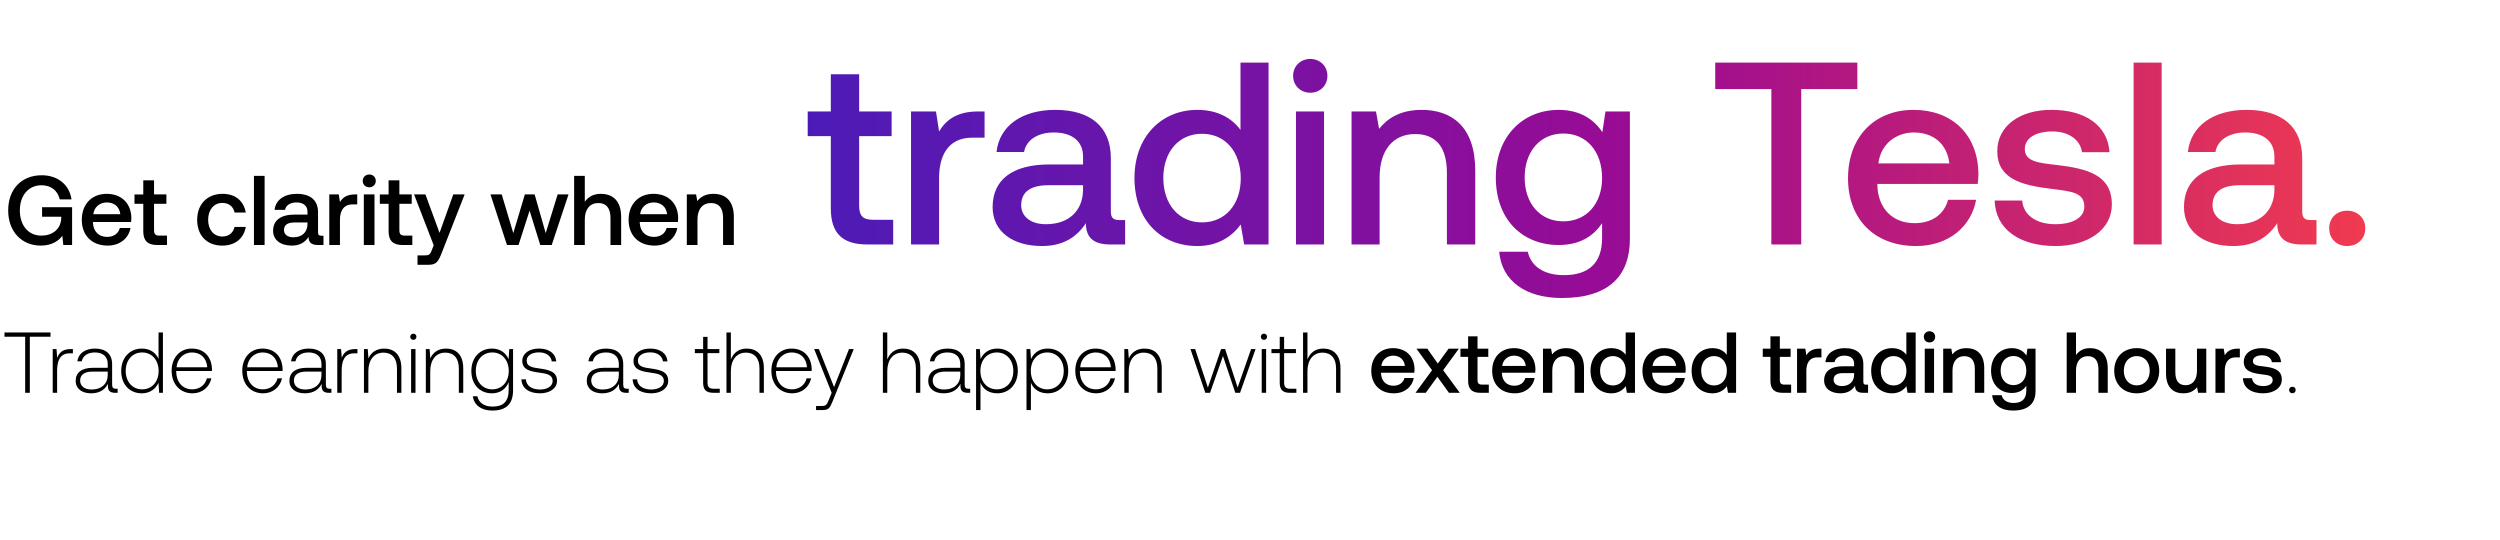
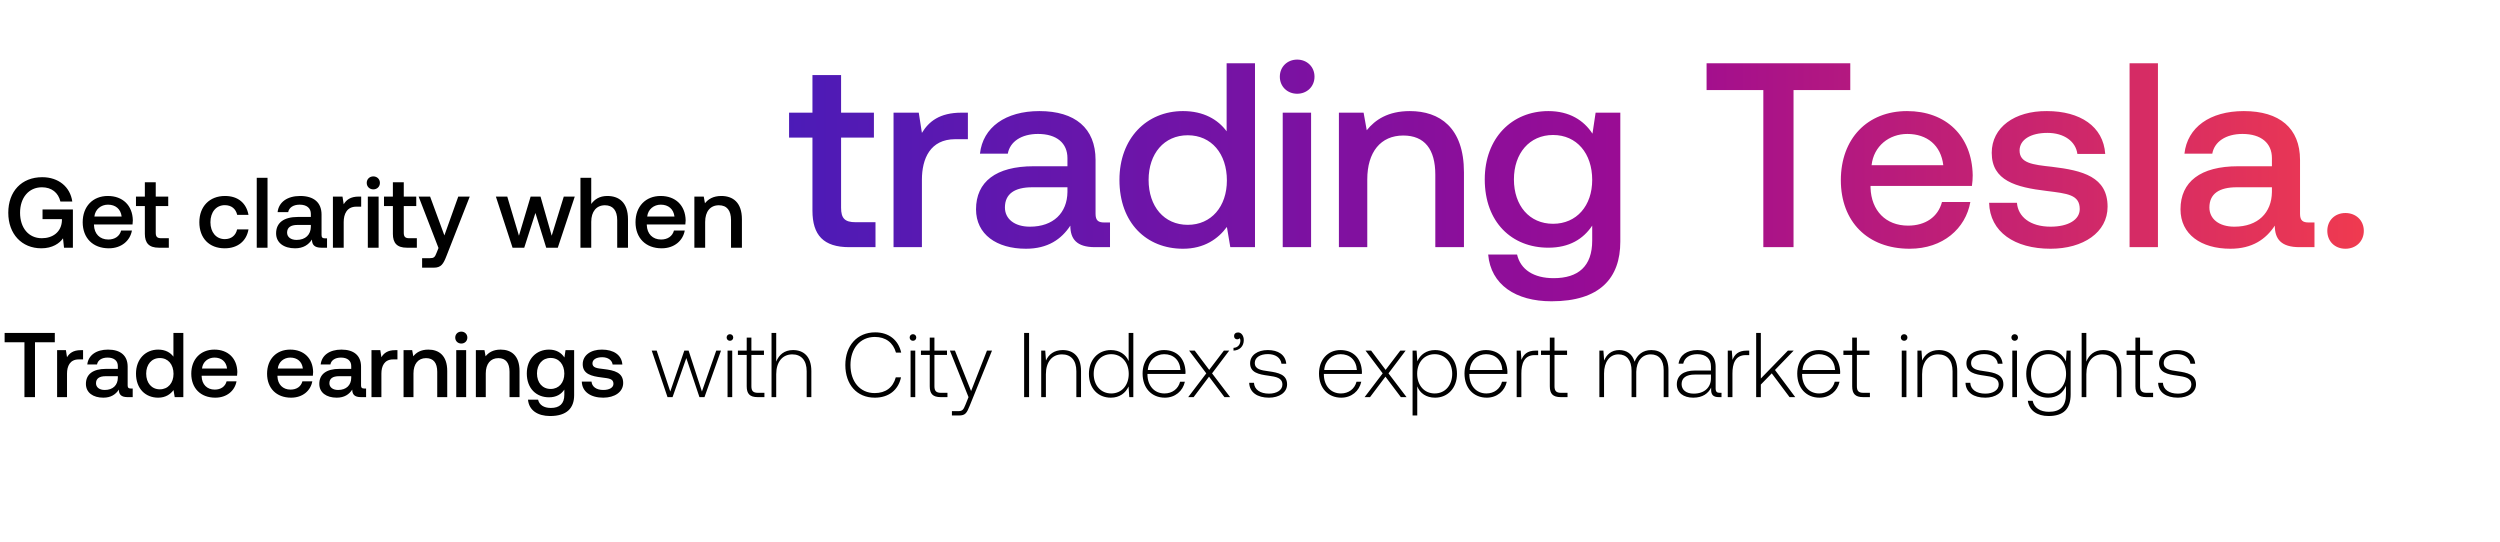
- <svg xmlns="http://www.w3.org/2000/svg" width="551" height="119" viewBox="0 0 551 119" fill="none">
-   <path d="M.988 74.223h4.56v12.35h1.026v-12.35h4.56v-.95H.988v.95zm14.564 2.717c-1.786 0-2.546.855-2.945 1.92l-.152-1.92h-.836v9.633h.969V81.69c0-1.957.513-3.819 2.774-3.819h.703v-.93h-.513zm10.015 8.74c-.57 0-.855-.19-.855-.93v-4.485c0-2.204-1.35-3.439-3.762-3.439-2.204 0-3.667 1.064-3.914 2.812h.969c.247-1.178 1.273-1.957 2.907-1.957 1.805 0 2.83.95 2.83 2.546v.836h-3.267c-2.47 0-3.8 1.064-3.8 2.87 0 1.71 1.349 2.754 3.4 2.754 1.958 0 3.117-.893 3.706-2.09v.342c-.038 1.14.437 1.634 1.577 1.634h.57v-.893h-.361zm-1.824-3.002c0 1.843-1.311 3.173-3.591 3.173-1.54 0-2.49-.779-2.49-1.976 0-1.273.95-1.976 2.737-1.976h3.344v.78zm11.198-3.572c-.589-1.368-1.88-2.28-3.686-2.28-2.64 0-4.54 2.014-4.54 4.921 0 3.04 1.9 4.94 4.54 4.94 1.805 0 3.06-.969 3.667-2.318l.152 2.204h.836v-13.3h-.969v5.833zm-3.61 6.707c-2.147 0-3.629-1.672-3.629-4.066 0-2.375 1.482-4.066 3.63-4.066 2.146 0 3.628 1.691 3.628 4.085 0 2.375-1.482 4.047-3.629 4.047zm11.114.874c2.11 0 3.724-1.368 4.142-3.306H45.6c-.38 1.501-1.653 2.432-3.23 2.432-2.147 0-3.496-1.634-3.534-3.876v-.17h7.866c0-.134.02-.286.02-.4-.096-2.869-1.863-4.54-4.447-4.54-2.64 0-4.446 2.013-4.446 4.863 0 3.021 1.881 4.997 4.617 4.997zm-3.534-5.738c.152-1.957 1.615-3.268 3.382-3.268 1.881 0 3.23 1.16 3.382 3.268h-6.764zm19.102 5.738c2.109 0 3.724-1.368 4.142-3.306h-.988c-.38 1.501-1.653 2.432-3.23 2.432-2.147 0-3.496-1.634-3.534-3.876v-.17h7.866c0-.134.019-.286.019-.4-.095-2.869-1.862-4.54-4.446-4.54-2.641 0-4.446 2.013-4.446 4.863 0 3.021 1.88 4.997 4.617 4.997zm-3.534-5.738c.152-1.957 1.615-3.268 3.382-3.268 1.88 0 3.23 1.16 3.382 3.268h-6.764zm18.198 4.731c-.57 0-.855-.19-.855-.93v-4.485c0-2.204-1.349-3.439-3.762-3.439-2.204 0-3.667 1.064-3.914 2.812h.969c.247-1.178 1.273-1.957 2.907-1.957 1.805 0 2.831.95 2.831 2.546v.836h-3.268c-2.47 0-3.8 1.064-3.8 2.87 0 1.71 1.349 2.754 3.401 2.754 1.957 0 3.116-.893 3.705-2.09v.342c-.038 1.14.437 1.634 1.577 1.634h.57v-.893h-.361zm-1.824-3.002c0 1.843-1.311 3.173-3.591 3.173-1.539 0-2.489-.779-2.489-1.976 0-1.273.95-1.976 2.736-1.976h3.344v.78zm7.414-5.738c-1.786 0-2.546.855-2.945 1.92l-.152-1.92h-.836v9.633h.969V81.69c0-1.957.513-3.819 2.774-3.819h.703v-.93h-.513zm6.395-.114c-1.767 0-2.907.912-3.458 2.166l-.152-2.052h-.836v9.633h.969v-4.75c0-2.508 1.273-4.104 3.325-4.104 1.862 0 2.983 1.216 2.983 3.496v5.358h.969v-5.396c0-3.04-1.615-4.35-3.8-4.35zm6.438-1.919a.67.67 0 00.684-.684.67.67 0 00-.684-.684.67.67 0 00-.684.684.67.67 0 00.684.684zm-.494 11.666h.97V76.94h-.97v9.633zm7.693-9.747c-1.767 0-2.907.912-3.458 2.166l-.152-2.052h-.836v9.633h.97v-4.75c0-2.508 1.272-4.104 3.324-4.104 1.862 0 2.983 1.216 2.983 3.496v5.358h.969v-5.396c0-3.04-1.615-4.35-3.8-4.35zm13.792 2.356c-.589-1.425-1.881-2.356-3.667-2.356-2.641 0-4.541 1.995-4.541 4.921 0 3.04 1.9 4.94 4.541 4.94 1.805 0 3.078-.95 3.686-2.45v1.71c0 2.564-1.216 3.666-3.534 3.666-1.805 0-3.059-.817-3.363-2.28h-1.007c.304 2.052 1.957 3.154 4.294 3.154 3.116 0 4.579-1.482 4.579-4.503V76.94h-.836l-.152 2.242zm-3.591 6.631c-2.147 0-3.629-1.672-3.629-4.066s1.482-4.066 3.629-4.066c2.147 0 3.629 1.672 3.629 4.085 0 2.375-1.482 4.047-3.629 4.047zm6.421-2.204c.076 1.995 1.691 3.078 4.104 3.078 2.071 0 3.743-1.045 3.743-2.755 0-2.033-1.786-2.432-3.857-2.717-1.501-.209-2.831-.38-2.831-1.729 0-1.102 1.083-1.824 2.717-1.824 1.539 0 2.641.741 2.812 1.995h.988c-.171-1.88-1.71-2.83-3.8-2.83-2.147-.02-3.686 1.082-3.686 2.735 0 1.938 1.786 2.3 3.762 2.565 1.615.228 2.926.437 2.926 1.862 0 1.14-1.197 1.862-2.774 1.862-1.843 0-3.04-.855-3.116-2.242h-.988zm23.291 2.071c-.57 0-.855-.19-.855-.93v-4.485c0-2.204-1.349-3.439-3.762-3.439-2.204 0-3.667 1.064-3.914 2.812h.969c.247-1.178 1.273-1.957 2.907-1.957 1.805 0 2.831.95 2.831 2.546v.836h-3.268c-2.47 0-3.8 1.064-3.8 2.87 0 1.71 1.349 2.754 3.401 2.754 1.957 0 3.116-.893 3.705-2.09v.342c-.038 1.14.437 1.634 1.577 1.634h.57v-.893h-.361zm-1.824-3.002c0 1.843-1.311 3.173-3.591 3.173-1.539 0-2.489-.779-2.489-1.976 0-1.273.95-1.976 2.736-1.976h3.344v.78zm3.044.931c.076 1.995 1.691 3.078 4.104 3.078 2.071 0 3.743-1.045 3.743-2.755 0-2.033-1.786-2.432-3.857-2.717-1.501-.209-2.831-.38-2.831-1.729 0-1.102 1.083-1.824 2.717-1.824 1.539 0 2.641.741 2.812 1.995h.988c-.171-1.88-1.71-2.83-3.8-2.83-2.147-.02-3.686 1.082-3.686 2.735 0 1.938 1.786 2.3 3.762 2.565 1.615.228 2.926.437 2.926 1.862 0 1.14-1.197 1.862-2.774 1.862-1.843 0-3.04-.855-3.116-2.242h-.988zm15.539.722c0 1.54.627 2.242 2.261 2.242h1.406v-.893h-1.33c-1.007 0-1.368-.38-1.368-1.368v-6.479h2.603v-.893h-2.603v-2.698h-.969v2.698h-1.824v.893h1.824v6.498zm9.587-7.505c-1.805 0-2.926 1.007-3.477 2.394v-5.947h-.969v13.3h.969v-4.75c0-2.508 1.273-4.104 3.325-4.104 1.843 0 2.983 1.216 2.983 3.496v5.358h.969v-5.396c0-3.04-1.615-4.35-3.8-4.35zm10.071 9.861c2.109 0 3.724-1.368 4.142-3.306h-.988c-.38 1.501-1.653 2.432-3.23 2.432-2.147 0-3.496-1.634-3.534-3.876v-.17h7.866c0-.134.019-.286.019-.4-.095-2.869-1.862-4.54-4.446-4.54-2.641 0-4.446 2.013-4.446 4.863 0 3.021 1.881 4.997 4.617 4.997zm-3.534-5.738c.152-1.957 1.615-3.268 3.382-3.268 1.881 0 3.23 1.16 3.382 3.268h-6.764zm12.204 5.624l-.627 1.558c-.437 1.064-.608 1.35-1.596 1.35h-1.216v.892h1.482c1.292 0 1.596-.494 2.204-2.014l4.617-11.419h-1.045l-3.287 8.38-3.344-8.38h-1.045l3.857 9.633zm15.734-9.747c-1.805 0-2.926 1.007-3.477 2.394v-5.947h-.969v13.3h.969v-4.75c0-2.508 1.273-4.104 3.325-4.104 1.843 0 2.983 1.216 2.983 3.496v5.358h.969v-5.396c0-3.04-1.615-4.35-3.8-4.35zm14.437 8.854c-.57 0-.855-.19-.855-.93v-4.485c0-2.204-1.349-3.439-3.762-3.439-2.204 0-3.667 1.064-3.914 2.812h.969c.247-1.178 1.273-1.957 2.907-1.957 1.805 0 2.831.95 2.831 2.546v.836h-3.268c-2.47 0-3.8 1.064-3.8 2.87 0 1.71 1.349 2.754 3.401 2.754 1.957 0 3.116-.893 3.705-2.09v.342c-.038 1.14.437 1.634 1.577 1.634h.57v-.893h-.361zm-1.824-3.002c0 1.843-1.311 3.173-3.591 3.173-1.539 0-2.489-.779-2.489-1.976 0-1.273.95-1.976 2.736-1.976h3.344v.78zm8.136-5.852c-1.805 0-3.059.97-3.667 2.318l-.152-2.204h-.836v13.433h.969V84.35c.551 1.406 1.862 2.337 3.686 2.337 2.641 0 4.541-2.014 4.541-4.94 0-3.02-1.9-4.92-4.541-4.92zm-.076 8.987c-2.147 0-3.629-1.672-3.629-4.085 0-2.356 1.482-4.047 3.629-4.047 2.147 0 3.629 1.691 3.629 4.066 0 2.394-1.482 4.066-3.629 4.066zm11.19-8.987c-1.805 0-3.059.97-3.667 2.318l-.152-2.204h-.836v13.433h.969V84.35c.551 1.406 1.862 2.337 3.686 2.337 2.641 0 4.541-2.014 4.541-4.94 0-3.02-1.9-4.92-4.541-4.92zm-.076 8.987c-2.147 0-3.629-1.672-3.629-4.085 0-2.356 1.482-4.047 3.629-4.047 2.147 0 3.629 1.691 3.629 4.066 0 2.394-1.482 4.066-3.629 4.066zm10.791.874c2.109 0 3.724-1.368 4.142-3.306h-.988c-.38 1.501-1.653 2.432-3.23 2.432-2.147 0-3.496-1.634-3.534-3.876v-.17h7.866c0-.134.019-.286.019-.4-.095-2.869-1.862-4.54-4.446-4.54-2.641 0-4.446 2.013-4.446 4.863 0 3.021 1.881 4.997 4.617 4.997zm-3.534-5.738c.152-1.957 1.615-3.268 3.382-3.268 1.881 0 3.23 1.16 3.382 3.268h-6.764zm14.171-4.123c-1.767 0-2.907.912-3.458 2.166l-.152-2.052h-.836v9.633h.969v-4.75c0-2.508 1.273-4.104 3.325-4.104 1.862 0 2.983 1.216 2.983 3.496v5.358h.969v-5.396c0-3.04-1.615-4.35-3.8-4.35zm13.402 9.747h1.045l2.85-8.094 2.717 8.094h1.045l3.42-9.633h-.988l-2.964 8.474-2.755-8.474h-.893l-2.907 8.474-2.812-8.474h-1.026l3.268 9.633zm12.927-11.666a.67.67 0 00.684-.684.67.67 0 00-.684-.684.67.67 0 00-.684.684.67.67 0 00.684.684zm-.494 11.666h.969V76.94h-.969v9.633zm3.969-2.242c0 1.54.627 2.242 2.261 2.242h1.406v-.893h-1.33c-1.007 0-1.368-.38-1.368-1.368v-6.479h2.603v-.893h-2.603v-2.698h-.969v2.698h-1.824v.893h1.824v6.498zm9.587-7.505c-1.805 0-2.926 1.007-3.477 2.394v-5.947h-.969v13.3h.969v-4.75c0-2.508 1.273-4.104 3.325-4.104 1.843 0 2.983 1.216 2.983 3.496v5.358h.969v-5.396c0-3.04-1.615-4.35-3.8-4.35zm15.569 9.861c2.413 0 4.047-1.463 4.389-3.382h-2.052c-.285 1.083-1.197 1.71-2.451 1.71-1.615 0-2.66-1.083-2.717-2.736v-.133h7.334c.038-.266.057-.532.057-.779-.057-2.85-1.938-4.636-4.75-4.636-2.869 0-4.788 1.995-4.788 4.997 0 2.983 1.919 4.96 4.978 4.96zm-2.755-6.042c.152-1.387 1.273-2.26 2.584-2.26 1.425 0 2.432.816 2.603 2.26h-5.187zm7.521 5.928h2.261l2.565-3.534 2.546 3.534h2.394l-3.667-4.978 3.458-4.75h-2.261l-2.375 3.287-2.318-3.287h-2.394l3.439 4.75-3.648 4.978zm11.6-2.64c0 1.766.798 2.64 2.66 2.64h1.9v-1.805h-1.444c-.779 0-1.045-.285-1.045-1.045V78.65h2.375v-1.805h-2.375v-2.717h-2.071v2.717h-1.691v1.805h1.691v5.282zm10.278 2.754c2.413 0 4.047-1.463 4.389-3.382h-2.052c-.285 1.083-1.197 1.71-2.451 1.71-1.615 0-2.66-1.083-2.717-2.736v-.133h7.334c.038-.266.057-.532.057-.779-.057-2.85-1.938-4.636-4.75-4.636-2.869 0-4.788 1.995-4.788 4.997 0 2.983 1.919 4.96 4.978 4.96zm-2.755-6.042c.152-1.387 1.273-2.26 2.584-2.26 1.425 0 2.432.816 2.603 2.26h-5.187zm14.104-3.914c-1.577 0-2.508.627-3.116 1.387l-.228-1.273h-1.786v9.728h2.052v-4.902c0-1.976.969-3.173 2.603-3.173 1.539 0 2.318.988 2.318 2.831v5.244h2.071v-5.415c0-3.249-1.767-4.427-3.914-4.427zm13.097 1.463c-.627-.855-1.672-1.463-3.154-1.463-2.641 0-4.598 1.976-4.598 4.978 0 3.116 1.957 4.978 4.598 4.978 1.539 0 2.546-.722 3.173-1.577l.247 1.463h1.786v-13.3h-2.052v4.921zm-2.812 6.764c-1.71 0-2.831-1.33-2.831-3.249 0-1.9 1.121-3.23 2.831-3.23s2.831 1.33 2.831 3.268c0 1.881-1.121 3.211-2.831 3.211zm11.486 1.73c2.413 0 4.047-1.464 4.389-3.383h-2.052c-.285 1.083-1.197 1.71-2.451 1.71-1.615 0-2.66-1.083-2.717-2.736v-.133h7.334c.038-.266.057-.532.057-.779-.057-2.85-1.938-4.636-4.75-4.636-2.869 0-4.788 1.995-4.788 4.997 0 2.983 1.919 4.96 4.978 4.96zm-2.755-6.043c.152-1.387 1.273-2.26 2.584-2.26 1.425 0 2.432.816 2.603 2.26h-5.187zm16.365-2.45c-.627-.856-1.672-1.464-3.154-1.464-2.641 0-4.598 1.976-4.598 4.978 0 3.116 1.957 4.978 4.598 4.978 1.539 0 2.546-.722 3.173-1.577l.247 1.463h1.786v-13.3h-2.052v4.921zm-2.812 6.763c-1.71 0-2.831-1.33-2.831-3.249 0-1.9 1.121-3.23 2.831-3.23s2.831 1.33 2.831 3.268c0 1.881-1.121 3.211-2.831 3.211zm12.434-1.026c0 1.767.798 2.641 2.66 2.641h1.9v-1.805h-1.444c-.779 0-1.045-.285-1.045-1.045V78.65h2.375v-1.805h-2.375v-2.717h-2.071v2.717h-1.691v1.805h1.691v5.282zm10.786-7.087c-1.596 0-2.375.646-2.869 1.463l-.228-1.463h-1.824v9.728h2.052V81.69c0-1.5.589-2.926 2.413-2.926h.912v-1.919h-.456zm10.317 7.942c-.418 0-.627-.133-.627-.627v-3.895c0-2.299-1.482-3.534-4.066-3.534-2.451 0-4.085 1.178-4.294 3.078h2.014c.152-.855.969-1.425 2.185-1.425 1.349 0 2.128.665 2.128 1.748v.59h-2.451c-2.717 0-4.161 1.12-4.161 3.115 0 1.805 1.482 2.85 3.61 2.85 1.577 0 2.565-.684 3.211-1.672 0 .97.456 1.558 1.786 1.558h1.083v-1.786h-.418zm-2.66-2.204c-.019 1.501-1.007 2.508-2.717 2.508-1.121 0-1.805-.57-1.805-1.387 0-.988.703-1.463 1.976-1.463h2.546v.342zm11.512-4.389c-.627-.855-1.672-1.463-3.154-1.463-2.641 0-4.598 1.976-4.598 4.978 0 3.116 1.957 4.978 4.598 4.978 1.539 0 2.546-.722 3.173-1.577l.247 1.463h1.786v-13.3h-2.052v4.921zm-2.812 6.764c-1.71 0-2.831-1.33-2.831-3.249 0-1.9 1.121-3.23 2.831-3.23s2.831 1.33 2.831 3.268c0 1.881-1.121 3.211-2.831 3.211zm7.914-9.48c.703 0 1.254-.514 1.254-1.236s-.551-1.235-1.254-1.235-1.254.513-1.254 1.235c0 .722.551 1.235 1.254 1.235zm-1.045 11.095h2.052v-9.728h-2.052v9.728zm9.194-9.842c-1.577 0-2.508.627-3.116 1.387l-.228-1.273h-1.786v9.728h2.052v-4.902c0-1.976.969-3.173 2.603-3.173 1.539 0 2.318.988 2.318 2.831v5.244h2.071v-5.415c0-3.249-1.767-4.427-3.914-4.427zm13.209 1.634c-.627-.969-1.672-1.634-3.192-1.634-2.641 0-4.598 1.957-4.598 4.94 0 3.097 1.957 4.94 4.598 4.94 1.52 0 2.527-.627 3.173-1.596v1.083c0 1.862-1.007 2.717-2.793 2.717-1.444 0-2.394-.627-2.641-1.71h-2.09c.19 2.185 1.995 3.382 4.579 3.382 3.496 0 4.978-1.672 4.978-4.313v-9.329h-1.786l-.228 1.52zm-2.85 6.517c-1.71 0-2.831-1.31-2.831-3.21 0-1.882 1.121-3.212 2.831-3.212s2.831 1.33 2.831 3.25c0 1.861-1.121 3.172-2.831 3.172zm16.842-8.15c-1.52 0-2.451.683-3.059 1.52v-4.979H455.5v13.3h2.052v-4.92c0-1.958.988-3.155 2.603-3.155 1.52 0 2.337.988 2.337 2.831v5.244h2.052v-5.415c0-3.249-1.767-4.427-3.933-4.427zm10.323 9.955c2.964 0 4.959-1.995 4.959-4.978 0-2.964-1.995-4.978-4.959-4.978-2.964 0-4.959 2.014-4.959 4.978 0 2.983 1.995 4.978 4.959 4.978zm0-1.748c-1.729 0-2.85-1.349-2.85-3.23 0-1.88 1.121-3.23 2.85-3.23s2.869 1.35 2.869 3.23c0 1.881-1.14 3.23-2.869 3.23zm13.278-3.23c0 2.014-.95 3.192-2.508 3.192-1.501 0-2.261-.969-2.261-2.869v-5.187h-2.052v5.415c0 3.325 1.767 4.427 3.838 4.427 1.501 0 2.394-.608 3.002-1.349l.228 1.235h1.805v-9.728h-2.052v4.864zm8.995-4.864c-1.596 0-2.375.646-2.869 1.463l-.228-1.463h-1.824v9.728h2.052V81.69c0-1.5.589-2.926 2.413-2.926h.912v-1.919h-.456zm1.136 6.517c.057 2.11 1.843 3.325 4.446 3.325 2.356 0 4.123-1.178 4.123-3.04 0-2.166-1.805-2.622-4.028-2.888-1.406-.152-2.337-.266-2.337-1.178 0-.779.798-1.273 2.014-1.273 1.216 0 2.052.627 2.166 1.52h2.014c-.133-1.995-1.824-3.097-4.218-3.097-2.337-.019-3.99 1.178-3.99 3.021 0 2.014 1.748 2.49 3.971 2.755 1.501.19 2.394.266 2.394 1.311 0 .78-.836 1.273-2.109 1.273-1.482 0-2.356-.722-2.432-1.729h-2.014zm10.179 2.584c0 .437.304.722.722.722s.722-.285.722-.722-.304-.703-.722-.703-.722.266-.722.703zM9.012 54.13c2.417 0 3.984-1.088 4.725-2.177L13.954 54h1.938v-8.339H9.273v2.112h4.224v.37c-.13 2.46-2.025 3.789-4.376 3.789-2.918 0-4.747-2.287-4.747-5.552 0-3.266 1.873-5.552 4.769-5.552 2.112 0 3.57 1.175 4.028 3.113h2.59c-.457-3.222-3.026-5.313-6.553-5.313-4.529 0-7.403 3.114-7.403 7.752 0 4.637 2.94 7.75 7.207 7.75zm14.72 0c2.765 0 4.637-1.676 5.029-3.875h-2.352c-.326 1.241-1.371 1.96-2.808 1.96-1.85 0-3.048-1.241-3.114-3.136v-.152h8.405a6.38 6.38 0 00.065-.893c-.066-3.266-2.221-5.312-5.443-5.312-3.288 0-5.487 2.286-5.487 5.726 0 3.418 2.199 5.683 5.704 5.683zm-3.158-6.923c.174-1.59 1.46-2.591 2.961-2.591 1.633 0 2.787.936 2.983 2.59h-5.944zm11.004 3.767c0 2.025.915 3.026 3.049 3.026h2.177v-2.068h-1.655c-.893 0-1.197-.327-1.197-1.198v-5.813h2.721v-2.069h-2.721V39.74h-2.374v3.113h-1.937v2.069h1.937v6.053zm17.409 3.157c2.852 0 4.746-1.59 5.182-4.115h-2.482c-.283 1.284-1.241 2.112-2.678 2.112-1.895 0-3.136-1.503-3.136-3.68 0-2.2 1.242-3.723 3.136-3.723 1.459 0 2.395.805 2.7 2.112h2.46c-.457-2.526-2.243-4.115-5.117-4.115-3.374 0-5.595 2.286-5.595 5.726 0 3.484 2.155 5.683 5.53 5.683zM55.969 54h2.351V38.76H55.97V54zm14.846-2.047c-.48 0-.719-.152-.719-.718v-4.463c0-2.635-1.698-4.05-4.66-4.05-2.808 0-4.68 1.35-4.92 3.527h2.308c.174-.98 1.11-1.633 2.504-1.633 1.546 0 2.438.762 2.438 2.003v.675h-2.808c-3.114 0-4.768 1.285-4.768 3.57 0 2.07 1.698 3.267 4.136 3.267 1.808 0 2.94-.784 3.68-1.916 0 1.11.523 1.785 2.047 1.785h1.24v-2.047h-.478zm-3.049-2.525c-.021 1.72-1.153 2.874-3.113 2.874-1.285 0-2.068-.653-2.068-1.59 0-1.132.805-1.676 2.264-1.676h2.917v.392zm10.448-6.576c-1.83 0-2.722.74-3.288 1.677l-.261-1.677h-2.09V54h2.351v-5.596c0-1.72.675-3.353 2.765-3.353h1.045v-2.199h-.522zm3.17-1.567c.806 0 1.437-.588 1.437-1.415 0-.828-.631-1.416-1.437-1.416s-1.437.588-1.437 1.416c0 .827.631 1.415 1.437 1.415zM80.186 54h2.352V42.852h-2.352V54zm5.462-3.026c0 2.025.915 3.026 3.049 3.026h2.177v-2.068h-1.655c-.892 0-1.197-.327-1.197-1.198v-5.813h2.721v-2.069h-2.721V39.74h-2.374v3.113h-1.937v2.069h1.938v6.053zm9.944 3.091l-.435 1.089c-.349.914-.566 1.132-1.48 1.132H92.02v2.069h2.526c1.633 0 2.112-.806 2.809-2.613l5.051-12.89h-2.504l-3.026 8.47-3.114-8.47H91.26l4.333 11.213zM111.736 54h2.548l2.438-7.577L119.074 54h2.525l3.702-11.148h-2.395l-2.635 8.535-2.438-8.535h-2.156l-2.547 8.535-2.548-8.535H108.1L111.736 54zm20.659-11.278c-1.742 0-2.808.784-3.505 1.742v-5.705h-2.352V54h2.352v-5.64c0-2.242 1.132-3.613 2.983-3.613 1.741 0 2.678 1.132 2.678 3.244V54h2.351v-6.205c0-3.723-2.025-5.073-4.507-5.073zm11.851 11.409c2.765 0 4.638-1.677 5.03-3.876h-2.352c-.326 1.241-1.371 1.96-2.808 1.96-1.851 0-3.048-1.241-3.114-3.136v-.152h8.404c.044-.305.066-.61.066-.893-.066-3.266-2.221-5.312-5.443-5.312-3.288 0-5.487 2.286-5.487 5.726 0 3.418 2.199 5.683 5.704 5.683zm-3.157-6.924c.174-1.59 1.459-2.591 2.961-2.591 1.633 0 2.787.936 2.983 2.59h-5.944zm16.162-4.485c-1.807 0-2.874.718-3.57 1.59l-.262-1.46h-2.046V54h2.351v-5.617c0-2.265 1.111-3.636 2.983-3.636 1.764 0 2.656 1.132 2.656 3.244V54h2.374v-6.205c0-3.723-2.025-5.073-4.486-5.073z" fill="#000" />
-   <path d="M183.113 45.922c0 5.326 2.406 7.96 8.018 7.96h5.727v-5.44h-4.352c-2.349 0-3.15-.86-3.15-3.15v-15.29h7.158V24.56h-7.158v-8.19h-6.243v8.19h-5.096V30h5.096v15.92zm32.512-21.361c-4.811 0-7.159 1.947-8.648 4.41l-.687-4.41h-5.498v29.321h6.185V39.164c0-4.524 1.776-8.82 7.274-8.82H217V24.56h-1.375zm31.096 23.938c-1.26 0-1.89-.401-1.89-1.89v-11.74c0-6.93-4.467-10.652-12.255-10.652-7.388 0-12.313 3.55-12.943 9.278h6.07c.459-2.578 2.921-4.296 6.586-4.296 4.066 0 6.414 2.005 6.414 5.269v1.775h-7.387c-8.19 0-12.542 3.38-12.542 9.392 0 5.44 4.467 8.59 10.881 8.59 4.753 0 7.731-2.061 9.678-5.039 0 2.92 1.375 4.696 5.384 4.696h3.264V48.5h-1.26zm-8.018-6.643c-.057 4.524-3.035 7.56-8.189 7.56-3.379 0-5.441-1.719-5.441-4.181 0-2.978 2.119-4.41 5.956-4.41h7.674v1.03zm34.701-13.23c-1.89-2.577-5.04-4.41-9.507-4.41-7.96 0-13.859 5.957-13.859 15.005 0 9.392 5.899 15.005 13.859 15.005 4.639 0 7.674-2.176 9.564-4.754l.745 4.41h5.383V13.794h-6.185v14.833zm-8.476 20.388c-5.154 0-8.533-4.009-8.533-9.793 0-5.726 3.379-9.735 8.533-9.735s8.533 4.009 8.533 9.85c0 5.67-3.379 9.678-8.533 9.678zm23.855-28.577c2.119 0 3.779-1.546 3.779-3.722s-1.66-3.723-3.779-3.723c-2.119 0-3.78 1.546-3.78 3.723 0 2.176 1.661 3.722 3.78 3.722zm-3.15 33.445h6.185V24.561h-6.185v29.321zm27.71-29.665c-4.753 0-7.559 1.89-9.392 4.18l-.687-3.836h-5.383v29.321h6.185V39.107c0-5.956 2.92-9.564 7.846-9.564 4.638 0 6.986 2.978 6.986 8.533v15.806h6.243V37.56c0-9.792-5.326-13.343-11.798-13.343zm39.815 4.925c-1.89-2.92-5.04-4.925-9.622-4.925-7.96 0-13.859 5.899-13.859 14.89 0 9.335 5.899 14.89 13.859 14.89 4.582 0 7.617-1.89 9.564-4.81v3.263c0 5.613-3.035 8.19-8.418 8.19-4.353 0-7.216-1.89-7.961-5.154h-6.299c.573 6.586 6.013 10.194 13.802 10.194 10.537 0 15.004-5.04 15.004-13V24.56h-5.383l-.687 4.582zm-8.591 19.643c-5.154 0-8.533-3.951-8.533-9.678 0-5.67 3.379-9.679 8.533-9.679s8.533 4.01 8.533 9.793c0 5.613-3.379 9.564-8.533 9.564zm33.468-29.15h12.37v34.247h6.586V19.635h12.37v-5.841h-31.326v5.841zm44.273 34.59c7.273 0 12.198-4.409 13.229-10.193h-6.185c-.859 3.264-3.608 5.154-7.388 5.154-4.868 0-8.017-3.264-8.189-8.247v-.4h22.105c.115-.802.172-1.604.172-2.349-.172-8.59-5.841-13.973-14.317-13.973-8.648 0-14.432 6.013-14.432 15.062 0 8.99 5.784 14.947 15.005 14.947zm-8.304-18.21c.458-4.181 3.837-6.816 7.788-6.816 4.295 0 7.331 2.463 7.846 6.815h-15.634zm25.621 8.189c.172 6.356 5.555 10.022 13.401 10.022 7.101 0 12.427-3.55 12.427-9.163 0-6.529-5.441-7.903-12.141-8.705-4.238-.458-7.044-.802-7.044-3.55 0-2.349 2.405-3.838 6.07-3.838 3.666 0 6.185 1.89 6.529 4.582h6.071c-.401-6.014-5.498-9.335-12.714-9.335-7.044-.057-12.027 3.55-12.027 9.106 0 6.07 5.269 7.502 11.97 8.304 4.524.572 7.215.801 7.215 3.951 0 2.348-2.519 3.837-6.356 3.837-4.467 0-7.102-2.176-7.331-5.211h-6.07zm30.621 9.678h6.185V13.794h-6.185v40.088zm39.05-5.383c-1.26 0-1.89-.401-1.89-1.89v-11.74c0-6.93-4.467-10.652-12.256-10.652-7.387 0-12.312 3.55-12.942 9.278h6.07c.458-2.578 2.921-4.296 6.586-4.296 4.066 0 6.414 2.005 6.414 5.269v1.775h-7.388c-8.189 0-12.541 3.38-12.541 9.392 0 5.44 4.467 8.59 10.881 8.59 4.753 0 7.731-2.061 9.678-5.039 0 2.92 1.375 4.696 5.383 4.696h3.265V48.5h-1.26zm-8.018-6.643c-.057 4.524-3.035 7.56-8.189 7.56-3.379 0-5.441-1.719-5.441-4.181 0-2.978 2.119-4.41 5.956-4.41h7.674v1.03zm12.074 8.475c0 2.291 1.661 3.895 3.951 3.895 2.291 0 4.009-1.604 4.009-3.895 0-2.29-1.718-3.894-4.009-3.894-2.29 0-3.951 1.604-3.951 3.895z" fill="url(#paint0_linear_108_5389)" />
+ <svg xmlns="http://www.w3.org/2000/svg" width="545" height="118" viewBox="0 0 545 118" fill="none">
+   <path d="M1.008 74.613h4.32v11.96h2.3v-11.96h4.32v-2.04H1.008v2.04zm16.621 1.72c-1.68 0-2.5.68-3.02 1.54l-.24-1.54h-1.92v10.24h2.16v-5.14c0-1.58.62-3.08 2.54-3.08h.96v-2.02h-.48zm10.86 8.36c-.44 0-.66-.14-.66-.66v-4.1c0-2.42-1.56-3.72-4.28-3.72-2.58 0-4.3 1.24-4.52 3.24h2.12c.16-.9 1.02-1.5 2.3-1.5 1.42 0 2.24.7 2.24 1.84v.62h-2.58c-2.86 0-4.38 1.18-4.38 3.28 0 1.9 1.56 3 3.8 3 1.66 0 2.7-.72 3.38-1.76 0 1.02.48 1.64 1.88 1.64h1.14v-1.88h-.44zm-2.8-2.32c-.02 1.58-1.06 2.64-2.86 2.64-1.18 0-1.9-.6-1.9-1.46 0-1.04.74-1.54 2.08-1.54h2.68v.36zm12.118-4.62c-.66-.9-1.76-1.54-3.32-1.54-2.78 0-4.84 2.08-4.84 5.24 0 3.28 2.06 5.24 4.84 5.24 1.62 0 2.68-.76 3.34-1.66l.26 1.54h1.88v-14h-2.16v5.18zm-2.96 7.12c-1.8 0-2.98-1.4-2.98-3.42 0-2 1.18-3.4 2.98-3.4s2.98 1.4 2.98 3.44c0 1.98-1.18 3.38-2.98 3.38zm12.091 1.82c2.54 0 4.26-1.54 4.62-3.56h-2.16c-.3 1.14-1.26 1.8-2.58 1.8-1.7 0-2.8-1.14-2.86-2.88v-.14h7.72c.04-.28.06-.56.06-.82-.06-3-2.04-4.88-5-4.88-3.02 0-5.04 2.1-5.04 5.26 0 3.14 2.02 5.22 5.24 5.22zm-2.9-6.36c.16-1.46 1.34-2.38 2.72-2.38 1.5 0 2.56.86 2.74 2.38h-5.46zm19.424 6.36c2.54 0 4.26-1.54 4.62-3.56h-2.16c-.3 1.14-1.26 1.8-2.58 1.8-1.7 0-2.8-1.14-2.86-2.88v-.14h7.72c.04-.28.06-.56.06-.82-.06-3-2.04-4.88-5-4.88-3.02 0-5.04 2.1-5.04 5.26 0 3.14 2.02 5.22 5.24 5.22zm-2.9-6.36c.16-1.46 1.34-2.38 2.72-2.38 1.5 0 2.56.86 2.74 2.38h-5.46zm18.806 4.36c-.44 0-.66-.14-.66-.66v-4.1c0-2.42-1.56-3.72-4.28-3.72-2.58 0-4.3 1.24-4.52 3.24h2.12c.16-.9 1.02-1.5 2.3-1.5 1.42 0 2.24.7 2.24 1.84v.62h-2.58c-2.86 0-4.38 1.18-4.38 3.28 0 1.9 1.56 3 3.8 3 1.66 0 2.7-.72 3.38-1.76 0 1.02.48 1.64 1.88 1.64h1.14v-1.88h-.44zm-2.8-2.32c-.02 1.58-1.06 2.64-2.86 2.64-1.18 0-1.9-.6-1.9-1.46 0-1.04.74-1.54 2.08-1.54h2.68v.36zm9.596-6.04c-1.68 0-2.5.68-3.02 1.54l-.24-1.54h-1.92v10.24h2.16v-5.14c0-1.58.62-3.08 2.54-3.08h.96v-2.02h-.48zm7.212-.12c-1.66 0-2.64.66-3.28 1.46l-.24-1.34h-1.88v10.24h2.16v-5.16c0-2.08 1.02-3.34 2.74-3.34 1.62 0 2.44 1.04 2.44 2.98v5.52h2.18v-5.7c0-3.42-1.86-4.66-4.12-4.66zm7.185-1.32c.74 0 1.32-.54 1.32-1.3s-.58-1.3-1.32-1.3c-.74 0-1.32.54-1.32 1.3s.58 1.3 1.32 1.3zm-1.1 11.68h2.16v-10.24h-2.16v10.24zm9.677-10.36c-1.66 0-2.64.66-3.28 1.46l-.24-1.34h-1.88v10.24h2.16v-5.16c0-2.08 1.02-3.34 2.74-3.34 1.62 0 2.44 1.04 2.44 2.98v5.52h2.18v-5.7c0-3.42-1.86-4.66-4.12-4.66zm13.905 1.72c-.66-1.02-1.76-1.72-3.36-1.72-2.78 0-4.84 2.06-4.84 5.2 0 3.26 2.06 5.2 4.84 5.2 1.6 0 2.66-.66 3.34-1.68v1.14c0 1.96-1.06 2.86-2.94 2.86-1.52 0-2.52-.66-2.78-1.8h-2.2c.2 2.3 2.1 3.56 4.82 3.56 3.68 0 5.24-1.76 5.24-4.54v-9.82h-1.88l-.24 1.6zm-3 6.86c-1.8 0-2.98-1.38-2.98-3.38 0-1.98 1.18-3.38 2.98-3.38s2.98 1.4 2.98 3.42c0 1.96-1.18 3.34-2.98 3.34zm6.79-1.6c.06 2.22 1.94 3.5 4.68 3.5 2.48 0 4.34-1.24 4.34-3.2 0-2.28-1.9-2.76-4.24-3.04-1.48-.16-2.46-.28-2.46-1.24 0-.82.84-1.34 2.12-1.34 1.28 0 2.16.66 2.28 1.6h2.12c-.14-2.1-1.92-3.26-4.44-3.26-2.46-.02-4.2 1.24-4.2 3.18 0 2.12 1.84 2.62 4.18 2.9 1.58.2 2.52.28 2.52 1.38 0 .82-.88 1.34-2.22 1.34-1.56 0-2.48-.76-2.56-1.82h-2.12zm18.685 3.38h1.1l3-8.52 2.86 8.52h1.1l3.6-10.14h-1.04l-3.12 8.92-2.9-8.92h-.94l-3.06 8.92-2.96-8.92h-1.08l3.44 10.14zm13.607-12.28c.4 0 .72-.3.72-.72s-.32-.72-.72-.72c-.4 0-.72.3-.72.72s.32.72.72.72zm-.52 12.28h1.02v-10.14h-1.02v10.14zm4.178-2.36c0 1.62.66 2.36 2.38 2.36h1.48v-.94h-1.4c-1.06 0-1.44-.4-1.44-1.44v-6.82h2.74v-.94h-2.74v-2.84h-1.02v2.84h-1.92v.94h1.92v6.84zm10.092-7.9c-1.9 0-3.08 1.06-3.66 2.52v-6.26h-1.02v14h1.02v-5c0-2.64 1.34-4.32 3.5-4.32 1.94 0 3.14 1.28 3.14 3.68v5.64h1.02v-5.68c0-3.2-1.7-4.58-4-4.58zm17.827 10.38c3 0 5.12-1.62 5.72-4.44h-1.14c-.6 2.24-2.22 3.44-4.6 3.44-3.24 0-5.28-2.54-5.28-6.12s2.08-6.12 5.32-6.12c2.34 0 3.98 1.22 4.6 3.42h1.14c-.62-2.8-2.74-4.42-5.68-4.42-3.94 0-6.5 2.92-6.5 7.12 0 4.24 2.5 7.12 6.42 7.12zm8.325-12.4c.4 0 .72-.3.72-.72s-.32-.72-.72-.72c-.4 0-.72.3-.72.72s.32.72.72.72zm-.52 12.28h1.02v-10.14h-1.02v10.14zm4.178-2.36c0 1.62.66 2.36 2.38 2.36h1.48v-.94h-1.4c-1.06 0-1.44-.4-1.44-1.44v-6.82h2.74v-.94h-2.74v-2.84h-1.02v2.84h-1.92v.94h1.92v6.84zm8.452 2.36l-.66 1.64c-.46 1.12-.64 1.42-1.68 1.42h-1.28v.94h1.56c1.36 0 1.68-.52 2.32-2.12l4.86-12.02h-1.1l-3.46 8.82-3.52-8.82h-1.1l4.06 10.14zm12.122 0h1.08v-14h-1.08v14zm8.405-10.26c-1.86 0-3.06.96-3.64 2.28l-.16-2.16h-.88v10.14h1.02v-5c0-2.64 1.34-4.32 3.5-4.32 1.96 0 3.14 1.28 3.14 3.68v5.64h1.02v-5.68c0-3.2-1.7-4.58-4-4.58zm14.381 2.4c-.62-1.44-1.98-2.4-3.88-2.4-2.78 0-4.78 2.12-4.78 5.18 0 3.2 2 5.2 4.78 5.2 1.9 0 3.22-1.02 3.86-2.44l.16 2.32h.88v-14h-1.02v6.14zm-3.8 7.06c-2.26 0-3.82-1.76-3.82-4.28 0-2.5 1.56-4.28 3.82-4.28s3.82 1.78 3.82 4.3c0 2.5-1.56 4.26-3.82 4.26zm11.699.92c2.22 0 3.92-1.44 4.36-3.48h-1.04c-.4 1.58-1.74 2.56-3.4 2.56-2.26 0-3.68-1.72-3.72-4.08v-.18h8.28c0-.14.02-.3.02-.42-.1-3.02-1.96-4.78-4.68-4.78-2.78 0-4.68 2.12-4.68 5.12 0 3.18 1.98 5.26 4.86 5.26zm-3.72-6.04c.16-2.06 1.7-3.44 3.56-3.44 1.98 0 3.4 1.22 3.56 3.44h-7.12zm8.805 5.92h1.18l3.36-4.46 3.36 4.46h1.24l-3.94-5.18 3.74-4.96h-1.16l-3.2 4.2-3.16-4.2h-1.22l3.74 4.96-3.94 5.18zm10.875-14.1c-.54 0-.88.32-.88.78 0 .48.32.72.7.72.2 0 .4-.08.5-.24.14.14.18.32.18.52 0 .76-.48 1.54-1.5 1.58v.6c1.38-.06 2.24-.98 2.24-2.3 0-.92-.52-1.66-1.24-1.66zm2.42 10.98c.08 2.1 1.78 3.24 4.32 3.24 2.18 0 3.94-1.1 3.94-2.9 0-2.14-1.88-2.56-4.06-2.86-1.58-.22-2.98-.4-2.98-1.82 0-1.16 1.14-1.92 2.86-1.92 1.62 0 2.78.78 2.96 2.1h1.04c-.18-1.98-1.8-2.98-4-2.98-2.26-.02-3.88 1.14-3.88 2.88 0 2.04 1.88 2.42 3.96 2.7 1.7.24 3.08.46 3.08 1.96 0 1.2-1.26 1.96-2.92 1.96-1.94 0-3.2-.9-3.28-2.36h-1.04zm20.077 3.24c2.22 0 3.92-1.44 4.36-3.48h-1.04c-.4 1.58-1.74 2.56-3.4 2.56-2.26 0-3.68-1.72-3.72-4.08v-.18h8.28c0-.14.02-.3.02-.42-.1-3.02-1.96-4.78-4.68-4.78-2.78 0-4.68 2.12-4.68 5.12 0 3.18 1.98 5.26 4.86 5.26zm-3.72-6.04c.16-2.06 1.7-3.44 3.56-3.44 1.98 0 3.4 1.22 3.56 3.44h-7.12zm8.805 5.92h1.18l3.36-4.46 3.36 4.46h1.24l-3.94-5.18 3.74-4.96h-1.16l-3.2 4.2-3.16-4.2h-1.22l3.74 4.96-3.94 5.18zm15.355-10.26c-1.9 0-3.22 1.02-3.86 2.44l-.16-2.32h-.88v14.14h1.02v-6.34c.58 1.48 1.96 2.46 3.88 2.46 2.78 0 4.78-2.12 4.78-5.2 0-3.18-2-5.18-4.78-5.18zm-.08 9.46c-2.26 0-3.82-1.76-3.82-4.3 0-2.48 1.56-4.26 3.82-4.26s3.82 1.78 3.82 4.28c0 2.52-1.56 4.28-3.82 4.28zm11.359.92c2.22 0 3.92-1.44 4.36-3.48h-1.04c-.4 1.58-1.74 2.56-3.4 2.56-2.26 0-3.68-1.72-3.72-4.08v-.18h8.28c0-.14.02-.3.02-.42-.1-3.02-1.96-4.78-4.68-4.78-2.78 0-4.68 2.12-4.68 5.12 0 3.18 1.98 5.26 4.86 5.26zm-3.72-6.04c.16-2.06 1.7-3.44 3.56-3.44 1.98 0 3.4 1.22 3.56 3.44h-7.12zm14.376-4.22c-1.88 0-2.68.9-3.1 2.02l-.16-2.02h-.88v10.14h1.02v-5.14c0-2.06.54-4.02 2.92-4.02h.74v-.98h-.54zm3.085 7.78c0 1.62.66 2.36 2.38 2.36h1.48v-.94h-1.4c-1.06 0-1.44-.4-1.44-1.44v-6.82h2.74v-.94h-2.74v-2.84h-1.02v2.84h-1.92v.94h1.92v6.84zm22.122-7.9c-1.86 0-3.06 1.04-3.64 2.54-.48-1.68-1.74-2.54-3.34-2.54-1.74 0-2.78 1.02-3.3 2.28l-.16-2.16h-.88v10.14h1.02v-5.16c0-2.48 1.2-4.16 3.14-4.16 1.76 0 2.86 1.24 2.86 3.58v5.74h1.02v-5.52c.06-2.32 1.26-3.8 3.16-3.8 1.76 0 2.82 1.18 2.82 3.48v5.84h1.04v-5.88c0-3.06-1.62-4.38-3.74-4.38zm14.925 9.32c-.6 0-.9-.2-.9-.98v-4.72c0-2.32-1.42-3.62-3.96-3.62-2.32 0-3.86 1.12-4.12 2.96h1.02c.26-1.24 1.34-2.06 3.06-2.06 1.9 0 2.98 1 2.98 2.68v.88h-3.44c-2.6 0-4 1.12-4 3.02 0 1.8 1.42 2.9 3.58 2.9 2.06 0 3.28-.94 3.9-2.2v.36c-.04 1.2.46 1.72 1.66 1.72h.6v-.94h-.38zm-1.92-3.16c0 1.94-1.38 3.34-3.78 3.34-1.62 0-2.62-.82-2.62-2.08 0-1.34 1-2.08 2.88-2.08h3.52v.82zm7.804-6.04c-1.88 0-2.68.9-3.1 2.02l-.16-2.02h-.88v10.14h1.02v-5.14c0-2.06.54-4.02 2.92-4.02h.74v-.98h-.54zm2.051 10.14h1.02v-2.74l2.38-2.44 3.88 5.18h1.24l-4.42-5.92 4.08-4.22h-1.26l-5.9 6.08v-9.94h-1.02v14zm13.816.12c2.22 0 3.92-1.44 4.36-3.48h-1.04c-.4 1.58-1.74 2.56-3.4 2.56-2.26 0-3.68-1.72-3.72-4.08v-.18h8.28c0-.14.02-.3.02-.42-.1-3.02-1.96-4.78-4.68-4.78-2.78 0-4.68 2.12-4.68 5.12 0 3.18 1.98 5.26 4.86 5.26zm-3.72-6.04c.16-2.06 1.7-3.44 3.56-3.44 1.98 0 3.4 1.22 3.56 3.44h-7.12zm10.84 3.56c0 1.62.66 2.36 2.38 2.36h1.48v-.94h-1.4c-1.06 0-1.44-.4-1.44-1.44v-6.82h2.74v-.94h-2.74v-2.84h-1.02v2.84h-1.92v.94h1.92v6.84zm11.322-9.92c.4 0 .72-.3.72-.72s-.32-.72-.72-.72c-.4 0-.72.3-.72.72s.32.72.72.72zm-.52 12.28h1.02v-10.14h-1.02v10.14zm8.098-10.26c-1.86 0-3.06.96-3.64 2.28l-.16-2.16h-.88v10.14h1.02v-5c0-2.64 1.34-4.32 3.5-4.32 1.96 0 3.14 1.28 3.14 3.68v5.64h1.02v-5.68c0-3.2-1.7-4.58-4-4.58zm5.798 7.14c.08 2.1 1.78 3.24 4.32 3.24 2.18 0 3.94-1.1 3.94-2.9 0-2.14-1.88-2.56-4.06-2.86-1.58-.22-2.98-.4-2.98-1.82 0-1.16 1.14-1.92 2.86-1.92 1.62 0 2.78.78 2.96 2.1h1.04c-.18-1.98-1.8-2.98-4-2.98-2.26-.02-3.88 1.14-3.88 2.88 0 2.04 1.88 2.42 3.96 2.7 1.7.24 3.08.46 3.08 1.96 0 1.2-1.26 1.96-2.92 1.96-1.94 0-3.2-.9-3.28-2.36h-1.04zm10.726-9.16c.4 0 .72-.3.72-.72s-.32-.72-.72-.72c-.4 0-.72.3-.72.72s.32.72.72.72zm-.52 12.28h1.02v-10.14h-1.02v10.14zm11.678-7.78c-.62-1.5-1.98-2.48-3.86-2.48-2.78 0-4.78 2.1-4.78 5.18 0 3.2 2 5.2 4.78 5.2 1.9 0 3.24-1 3.88-2.58v1.8c0 2.7-1.28 3.86-3.72 3.86-1.9 0-3.22-.86-3.54-2.4h-1.06c.32 2.16 2.06 3.32 4.52 3.32 3.28 0 4.82-1.56 4.82-4.74v-9.52h-.88l-.16 2.36zm-3.78 6.98c-2.26 0-3.82-1.76-3.82-4.28 0-2.52 1.56-4.28 3.82-4.28s3.82 1.76 3.82 4.3c0 2.5-1.56 4.26-3.82 4.26zm11.899-9.46c-1.9 0-3.08 1.06-3.66 2.52v-6.26h-1.02v14h1.02v-5c0-2.64 1.34-4.32 3.5-4.32 1.94 0 3.14 1.28 3.14 3.68v5.64h1.02v-5.68c0-3.2-1.7-4.58-4-4.58zm7.037 7.9c0 1.62.66 2.36 2.38 2.36h1.48v-.94h-1.4c-1.06 0-1.44-.4-1.44-1.44v-6.82h2.74v-.94h-2.74v-2.84h-1.02v2.84h-1.92v.94h1.92v6.84zm4.952-.76c.08 2.1 1.78 3.24 4.32 3.24 2.18 0 3.94-1.1 3.94-2.9 0-2.14-1.88-2.56-4.06-2.86-1.58-.22-2.98-.4-2.98-1.82 0-1.16 1.14-1.92 2.86-1.92 1.62 0 2.78.78 2.96 2.1h1.04c-.18-1.98-1.8-2.98-4-2.98-2.26-.02-3.88 1.14-3.88 2.88 0 2.04 1.88 2.42 3.96 2.7 1.7.24 3.08.46 3.08 1.96 0 1.2-1.26 1.96-2.92 1.96-1.94 0-3.2-.9-3.28-2.36h-1.04zM9.012 54.13c2.417 0 3.984-1.088 4.725-2.177L13.954 54h1.938v-8.339H9.273v2.112h4.224v.37c-.13 2.46-2.025 3.789-4.376 3.789-2.918 0-4.747-2.287-4.747-5.552 0-3.266 1.873-5.552 4.769-5.552 2.112 0 3.57 1.175 4.028 3.113h2.59c-.457-3.222-3.026-5.313-6.553-5.313-4.529 0-7.403 3.114-7.403 7.752 0 4.637 2.94 7.75 7.207 7.75zm14.72 0c2.765 0 4.637-1.676 5.029-3.875h-2.352c-.326 1.241-1.371 1.96-2.808 1.96-1.85 0-3.048-1.241-3.114-3.136v-.152h8.405a6.38 6.38 0 00.065-.893c-.066-3.266-2.221-5.312-5.443-5.312-3.288 0-5.487 2.286-5.487 5.726 0 3.418 2.199 5.683 5.704 5.683zm-3.158-6.923c.174-1.59 1.46-2.591 2.961-2.591 1.633 0 2.787.936 2.983 2.59h-5.944zm11.004 3.767c0 2.025.915 3.026 3.049 3.026h2.177v-2.068h-1.655c-.893 0-1.197-.327-1.197-1.198v-5.813h2.721v-2.069h-2.721V39.74h-2.374v3.113h-1.937v2.069h1.937v6.053zm17.409 3.157c2.852 0 4.746-1.59 5.182-4.115h-2.482c-.283 1.284-1.241 2.112-2.678 2.112-1.895 0-3.136-1.503-3.136-3.68 0-2.2 1.242-3.723 3.136-3.723 1.459 0 2.395.805 2.7 2.112h2.46c-.457-2.526-2.243-4.115-5.117-4.115-3.374 0-5.595 2.286-5.595 5.726 0 3.484 2.155 5.683 5.53 5.683zM55.969 54h2.351V38.76H55.97V54zm14.846-2.047c-.48 0-.719-.152-.719-.718v-4.463c0-2.635-1.698-4.05-4.66-4.05-2.808 0-4.68 1.35-4.92 3.527h2.308c.174-.98 1.11-1.633 2.504-1.633 1.546 0 2.438.762 2.438 2.003v.675h-2.808c-3.114 0-4.768 1.285-4.768 3.57 0 2.07 1.698 3.267 4.136 3.267 1.808 0 2.94-.784 3.68-1.916 0 1.11.523 1.785 2.047 1.785h1.24v-2.047h-.478zm-3.049-2.525c-.021 1.72-1.153 2.874-3.113 2.874-1.285 0-2.068-.653-2.068-1.59 0-1.132.805-1.676 2.264-1.676h2.917v.392zm10.448-6.576c-1.83 0-2.722.74-3.288 1.677l-.261-1.677h-2.09V54h2.351v-5.596c0-1.72.675-3.353 2.765-3.353h1.045v-2.199h-.522zm3.17-1.567c.806 0 1.437-.588 1.437-1.415 0-.828-.631-1.416-1.437-1.416s-1.437.588-1.437 1.416c0 .827.631 1.415 1.437 1.415zM80.186 54h2.352V42.852h-2.352V54zm5.462-3.026c0 2.025.915 3.026 3.049 3.026h2.177v-2.068h-1.655c-.892 0-1.197-.327-1.197-1.198v-5.813h2.721v-2.069h-2.721V39.74h-2.374v3.113h-1.937v2.069h1.938v6.053zm9.944 3.091l-.435 1.089c-.349.914-.566 1.132-1.48 1.132H92.02v2.069h2.526c1.633 0 2.112-.806 2.809-2.613l5.051-12.89h-2.504l-3.026 8.47-3.114-8.47H91.26l4.333 11.213zM111.736 54h2.548l2.438-7.577L119.074 54h2.525l3.702-11.148h-2.395l-2.635 8.535-2.438-8.535h-2.156l-2.547 8.535-2.548-8.535H108.1L111.736 54zm20.659-11.278c-1.742 0-2.808.784-3.505 1.742v-5.705h-2.352V54h2.352v-5.64c0-2.242 1.132-3.613 2.983-3.613 1.741 0 2.678 1.132 2.678 3.244V54h2.351v-6.205c0-3.723-2.025-5.073-4.507-5.073zm11.851 11.409c2.765 0 4.638-1.677 5.03-3.876h-2.352c-.326 1.241-1.371 1.96-2.808 1.96-1.851 0-3.048-1.241-3.114-3.136v-.152h8.404c.044-.305.066-.61.066-.893-.066-3.266-2.221-5.312-5.443-5.312-3.288 0-5.487 2.286-5.487 5.726 0 3.418 2.199 5.683 5.704 5.683zm-3.157-6.924c.174-1.59 1.459-2.591 2.961-2.591 1.633 0 2.787.936 2.983 2.59h-5.944zm16.162-4.485c-1.807 0-2.874.718-3.57 1.59l-.262-1.46h-2.046V54h2.351v-5.617c0-2.265 1.111-3.636 2.983-3.636 1.764 0 2.656 1.132 2.656 3.244V54h2.374v-6.205c0-3.723-2.025-5.073-4.486-5.073z" fill="#000" />
+   <path d="M177.113 45.922c0 5.326 2.406 7.96 8.018 7.96h5.727v-5.44h-4.352c-2.349 0-3.15-.86-3.15-3.15v-15.29h7.158V24.56h-7.158v-8.19h-6.243v8.19h-5.096V30h5.096v15.92zm32.512-21.361c-4.811 0-7.159 1.947-8.648 4.41l-.687-4.41h-5.498v29.321h6.185V39.164c0-4.524 1.776-8.82 7.274-8.82H211V24.56h-1.375zm31.096 23.938c-1.26 0-1.89-.401-1.89-1.89v-11.74c0-6.93-4.467-10.652-12.255-10.652-7.388 0-12.313 3.55-12.943 9.278h6.07c.459-2.578 2.921-4.296 6.586-4.296 4.066 0 6.414 2.005 6.414 5.269v1.775h-7.387c-8.19 0-12.542 3.38-12.542 9.392 0 5.44 4.467 8.59 10.881 8.59 4.753 0 7.731-2.061 9.678-5.039 0 2.92 1.375 4.696 5.384 4.696h3.264V48.5h-1.26zm-8.018-6.643c-.057 4.524-3.035 7.56-8.189 7.56-3.379 0-5.441-1.719-5.441-4.181 0-2.978 2.119-4.41 5.956-4.41h7.674v1.03zm34.701-13.23c-1.89-2.577-5.04-4.41-9.507-4.41-7.96 0-13.859 5.957-13.859 15.005 0 9.392 5.899 15.005 13.859 15.005 4.639 0 7.674-2.176 9.564-4.754l.745 4.41h5.383V13.794h-6.185v14.833zm-8.476 20.388c-5.154 0-8.533-4.009-8.533-9.793 0-5.726 3.379-9.735 8.533-9.735s8.533 4.009 8.533 9.85c0 5.67-3.379 9.678-8.533 9.678zm23.855-28.577c2.119 0 3.779-1.546 3.779-3.722s-1.66-3.723-3.779-3.723c-2.119 0-3.78 1.546-3.78 3.723 0 2.176 1.661 3.722 3.78 3.722zm-3.15 33.445h6.185V24.561h-6.185v29.321zm27.71-29.665c-4.753 0-7.559 1.89-9.392 4.18l-.687-3.836h-5.383v29.321h6.185V39.107c0-5.956 2.92-9.564 7.846-9.564 4.638 0 6.986 2.978 6.986 8.533v15.806h6.243V37.56c0-9.792-5.326-13.343-11.798-13.343zm39.815 4.925c-1.89-2.92-5.04-4.925-9.622-4.925-7.96 0-13.859 5.899-13.859 14.89 0 9.335 5.899 14.89 13.859 14.89 4.582 0 7.617-1.89 9.564-4.81v3.263c0 5.613-3.035 8.19-8.418 8.19-4.353 0-7.216-1.89-7.961-5.154h-6.299c.573 6.586 6.013 10.194 13.802 10.194 10.537 0 15.004-5.04 15.004-13V24.56h-5.383l-.687 4.582zm-8.591 19.643c-5.154 0-8.533-3.951-8.533-9.678 0-5.67 3.379-9.679 8.533-9.679s8.533 4.01 8.533 9.793c0 5.613-3.379 9.564-8.533 9.564zm33.468-29.15h12.37v34.247h6.586V19.635h12.37v-5.841h-31.326v5.841zm44.273 34.59c7.273 0 12.198-4.409 13.229-10.193h-6.185c-.859 3.264-3.608 5.154-7.388 5.154-4.868 0-8.017-3.264-8.189-8.247v-.4h22.105c.115-.802.172-1.604.172-2.349-.172-8.59-5.841-13.973-14.317-13.973-8.648 0-14.432 6.013-14.432 15.062 0 8.99 5.784 14.947 15.005 14.947zm-8.304-18.21c.458-4.181 3.837-6.816 7.788-6.816 4.295 0 7.331 2.463 7.846 6.815h-15.634zm25.621 8.189c.172 6.356 5.555 10.022 13.401 10.022 7.101 0 12.427-3.55 12.427-9.163 0-6.529-5.441-7.903-12.141-8.705-4.238-.458-7.044-.802-7.044-3.55 0-2.349 2.405-3.838 6.07-3.838 3.666 0 6.185 1.89 6.529 4.582h6.071c-.401-6.014-5.498-9.335-12.714-9.335-7.044-.057-12.027 3.55-12.027 9.106 0 6.07 5.269 7.502 11.97 8.304 4.524.572 7.215.801 7.215 3.951 0 2.348-2.519 3.837-6.356 3.837-4.467 0-7.102-2.176-7.331-5.211h-6.07zm30.621 9.678h6.185V13.794h-6.185v40.088zm39.05-5.383c-1.26 0-1.89-.401-1.89-1.89v-11.74c0-6.93-4.467-10.652-12.256-10.652-7.387 0-12.312 3.55-12.942 9.278h6.07c.458-2.578 2.921-4.296 6.586-4.296 4.066 0 6.414 2.005 6.414 5.269v1.775h-7.388c-8.189 0-12.541 3.38-12.541 9.392 0 5.44 4.467 8.59 10.881 8.59 4.753 0 7.731-2.061 9.678-5.039 0 2.92 1.375 4.696 5.383 4.696h3.265V48.5h-1.26zm-8.018-6.643c-.057 4.524-3.035 7.56-8.189 7.56-3.379 0-5.441-1.719-5.441-4.181 0-2.978 2.119-4.41 5.956-4.41h7.674v1.03zm12.074 8.475c0 2.291 1.661 3.895 3.951 3.895 2.291 0 4.009-1.604 4.009-3.895 0-2.29-1.718-3.894-4.009-3.894-2.29 0-3.951 1.604-3.951 3.895z" fill="url(#paint0_linear_108_5389)" />
  <defs>
-     <linearGradient id="paint0_linear_108_5389" x1="550.608" y1="38.525" x2="177.959" y2="38.525" gradientUnits="userSpaceOnUse">
+     <linearGradient id="paint0_linear_108_5389" x1="544.608" y1="38.525" x2="171.959" y2="38.525" gradientUnits="userSpaceOnUse">
      <stop stop-color="#FF4343" />
      <stop offset=".5" stop-color="#9C0B93" />
      <stop offset="1" stop-color="#4C1BB7" />
    </linearGradient>
  </defs>
</svg>
